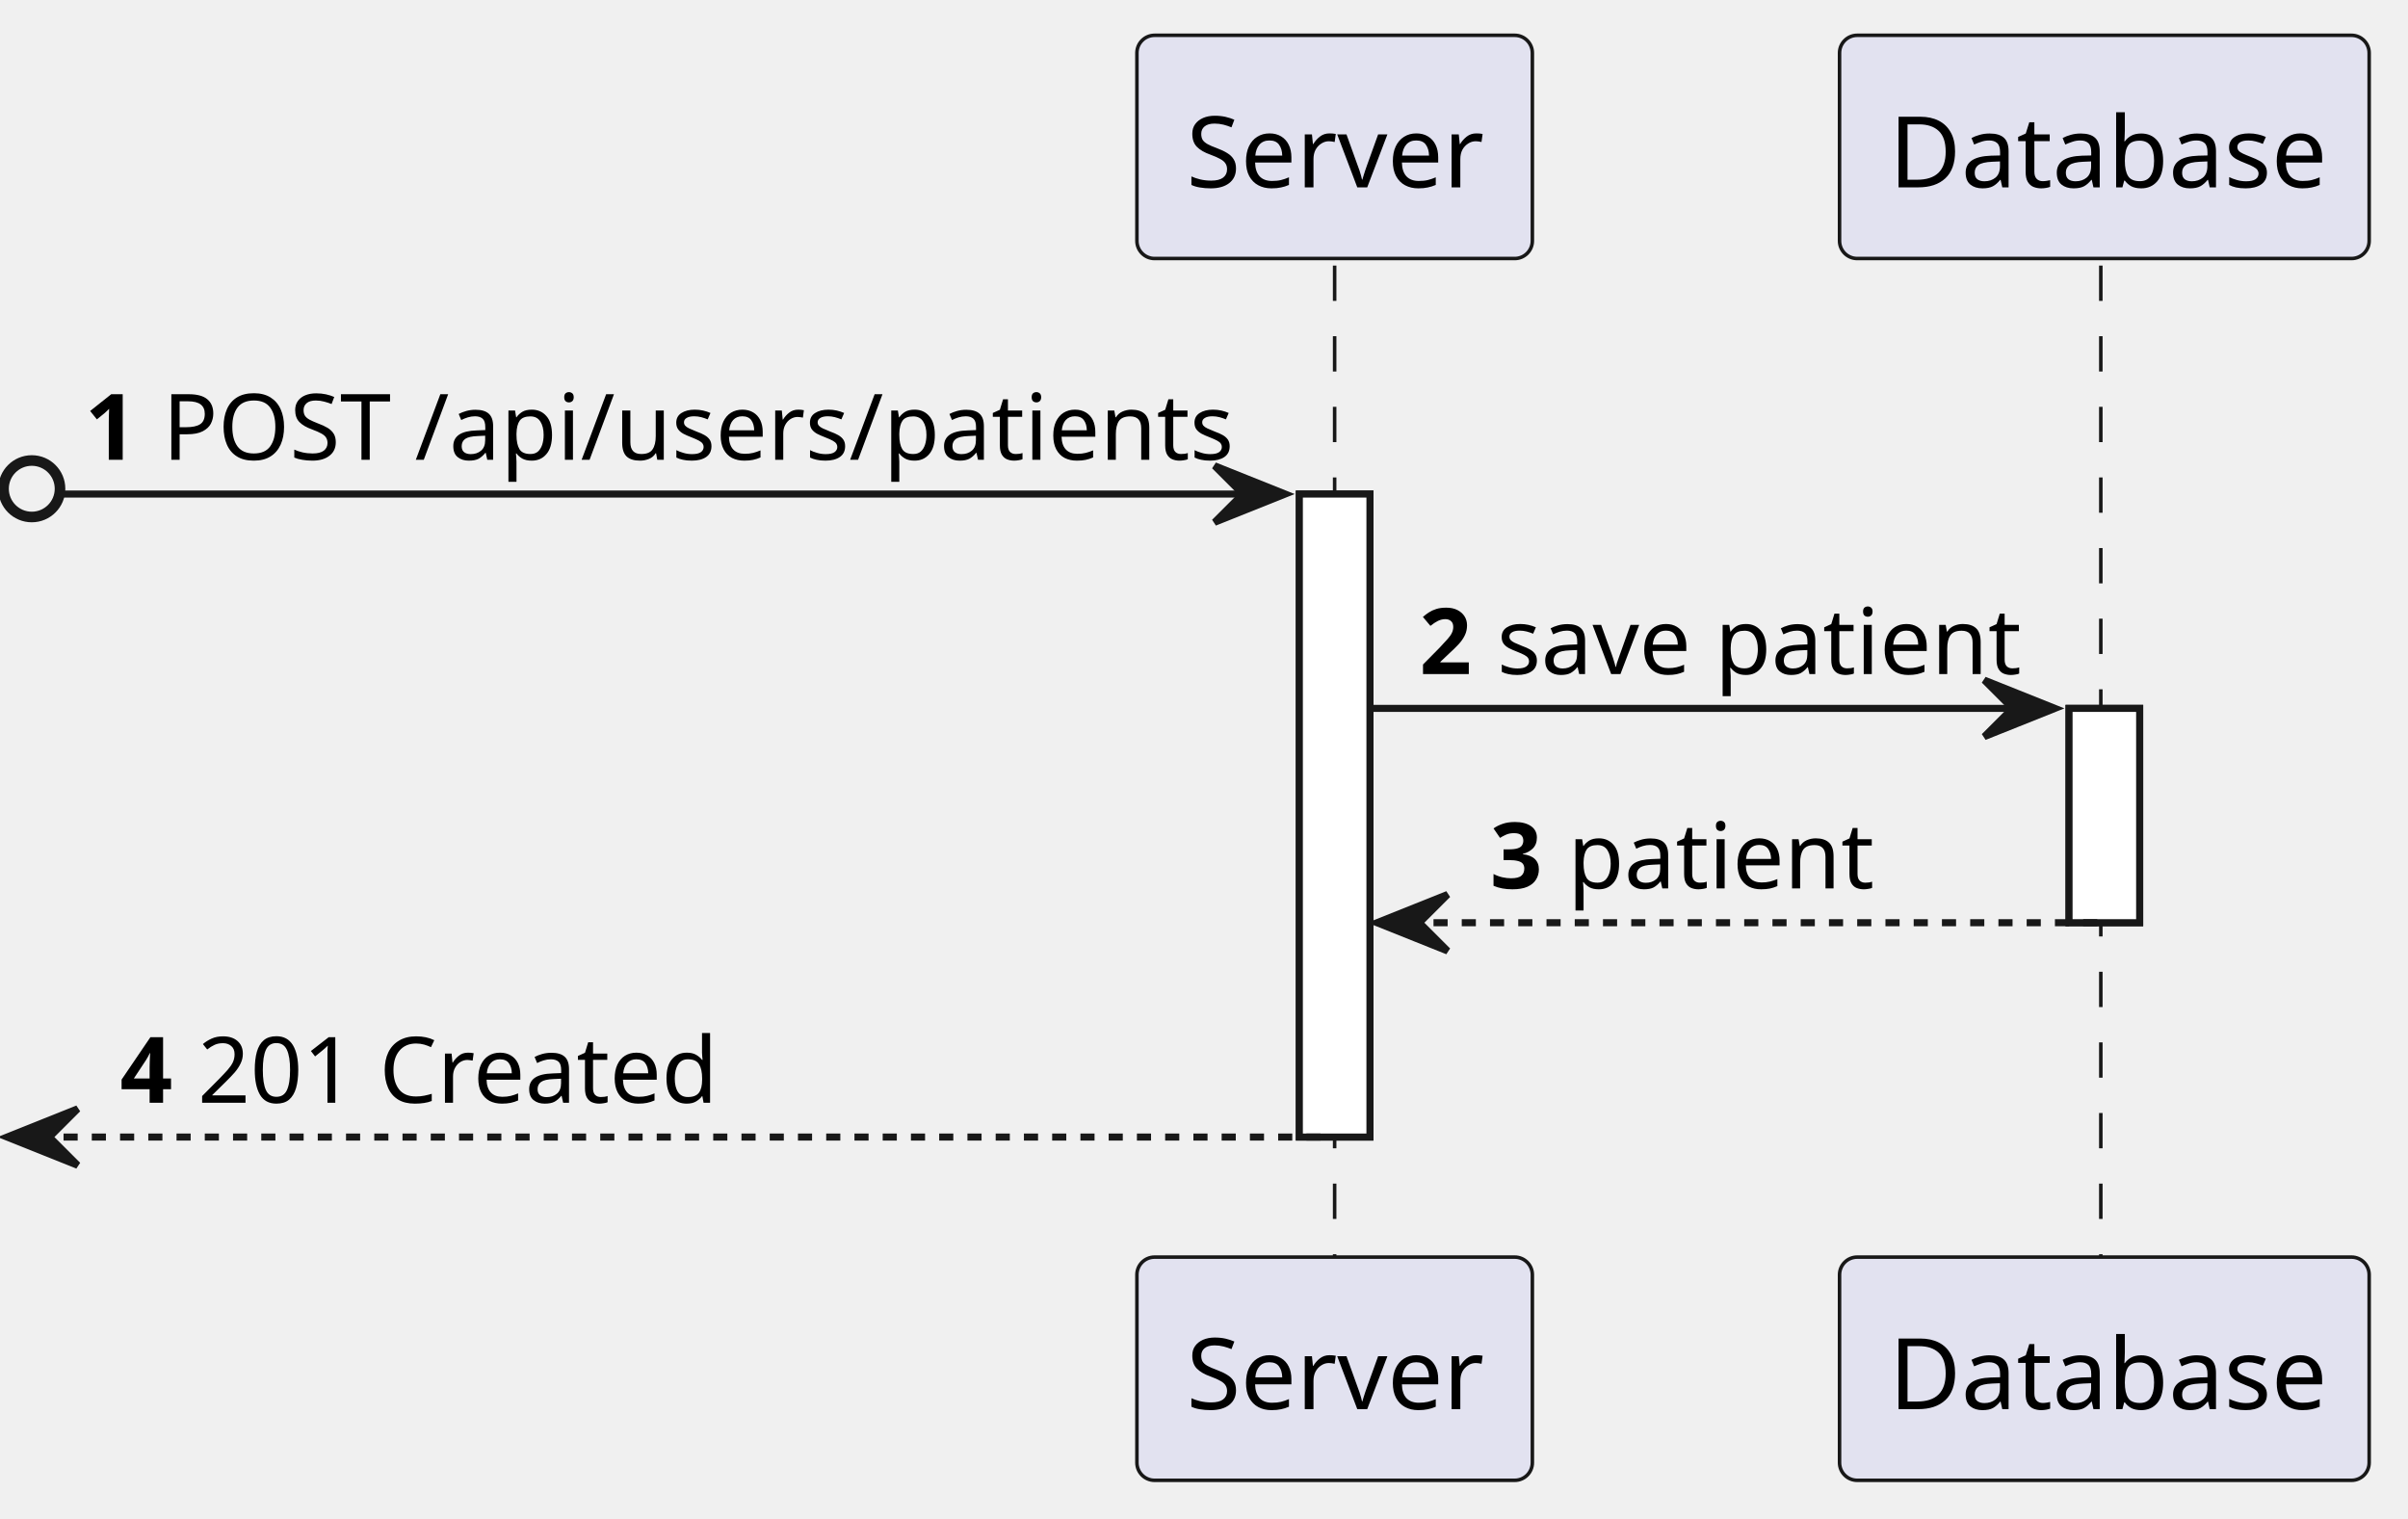
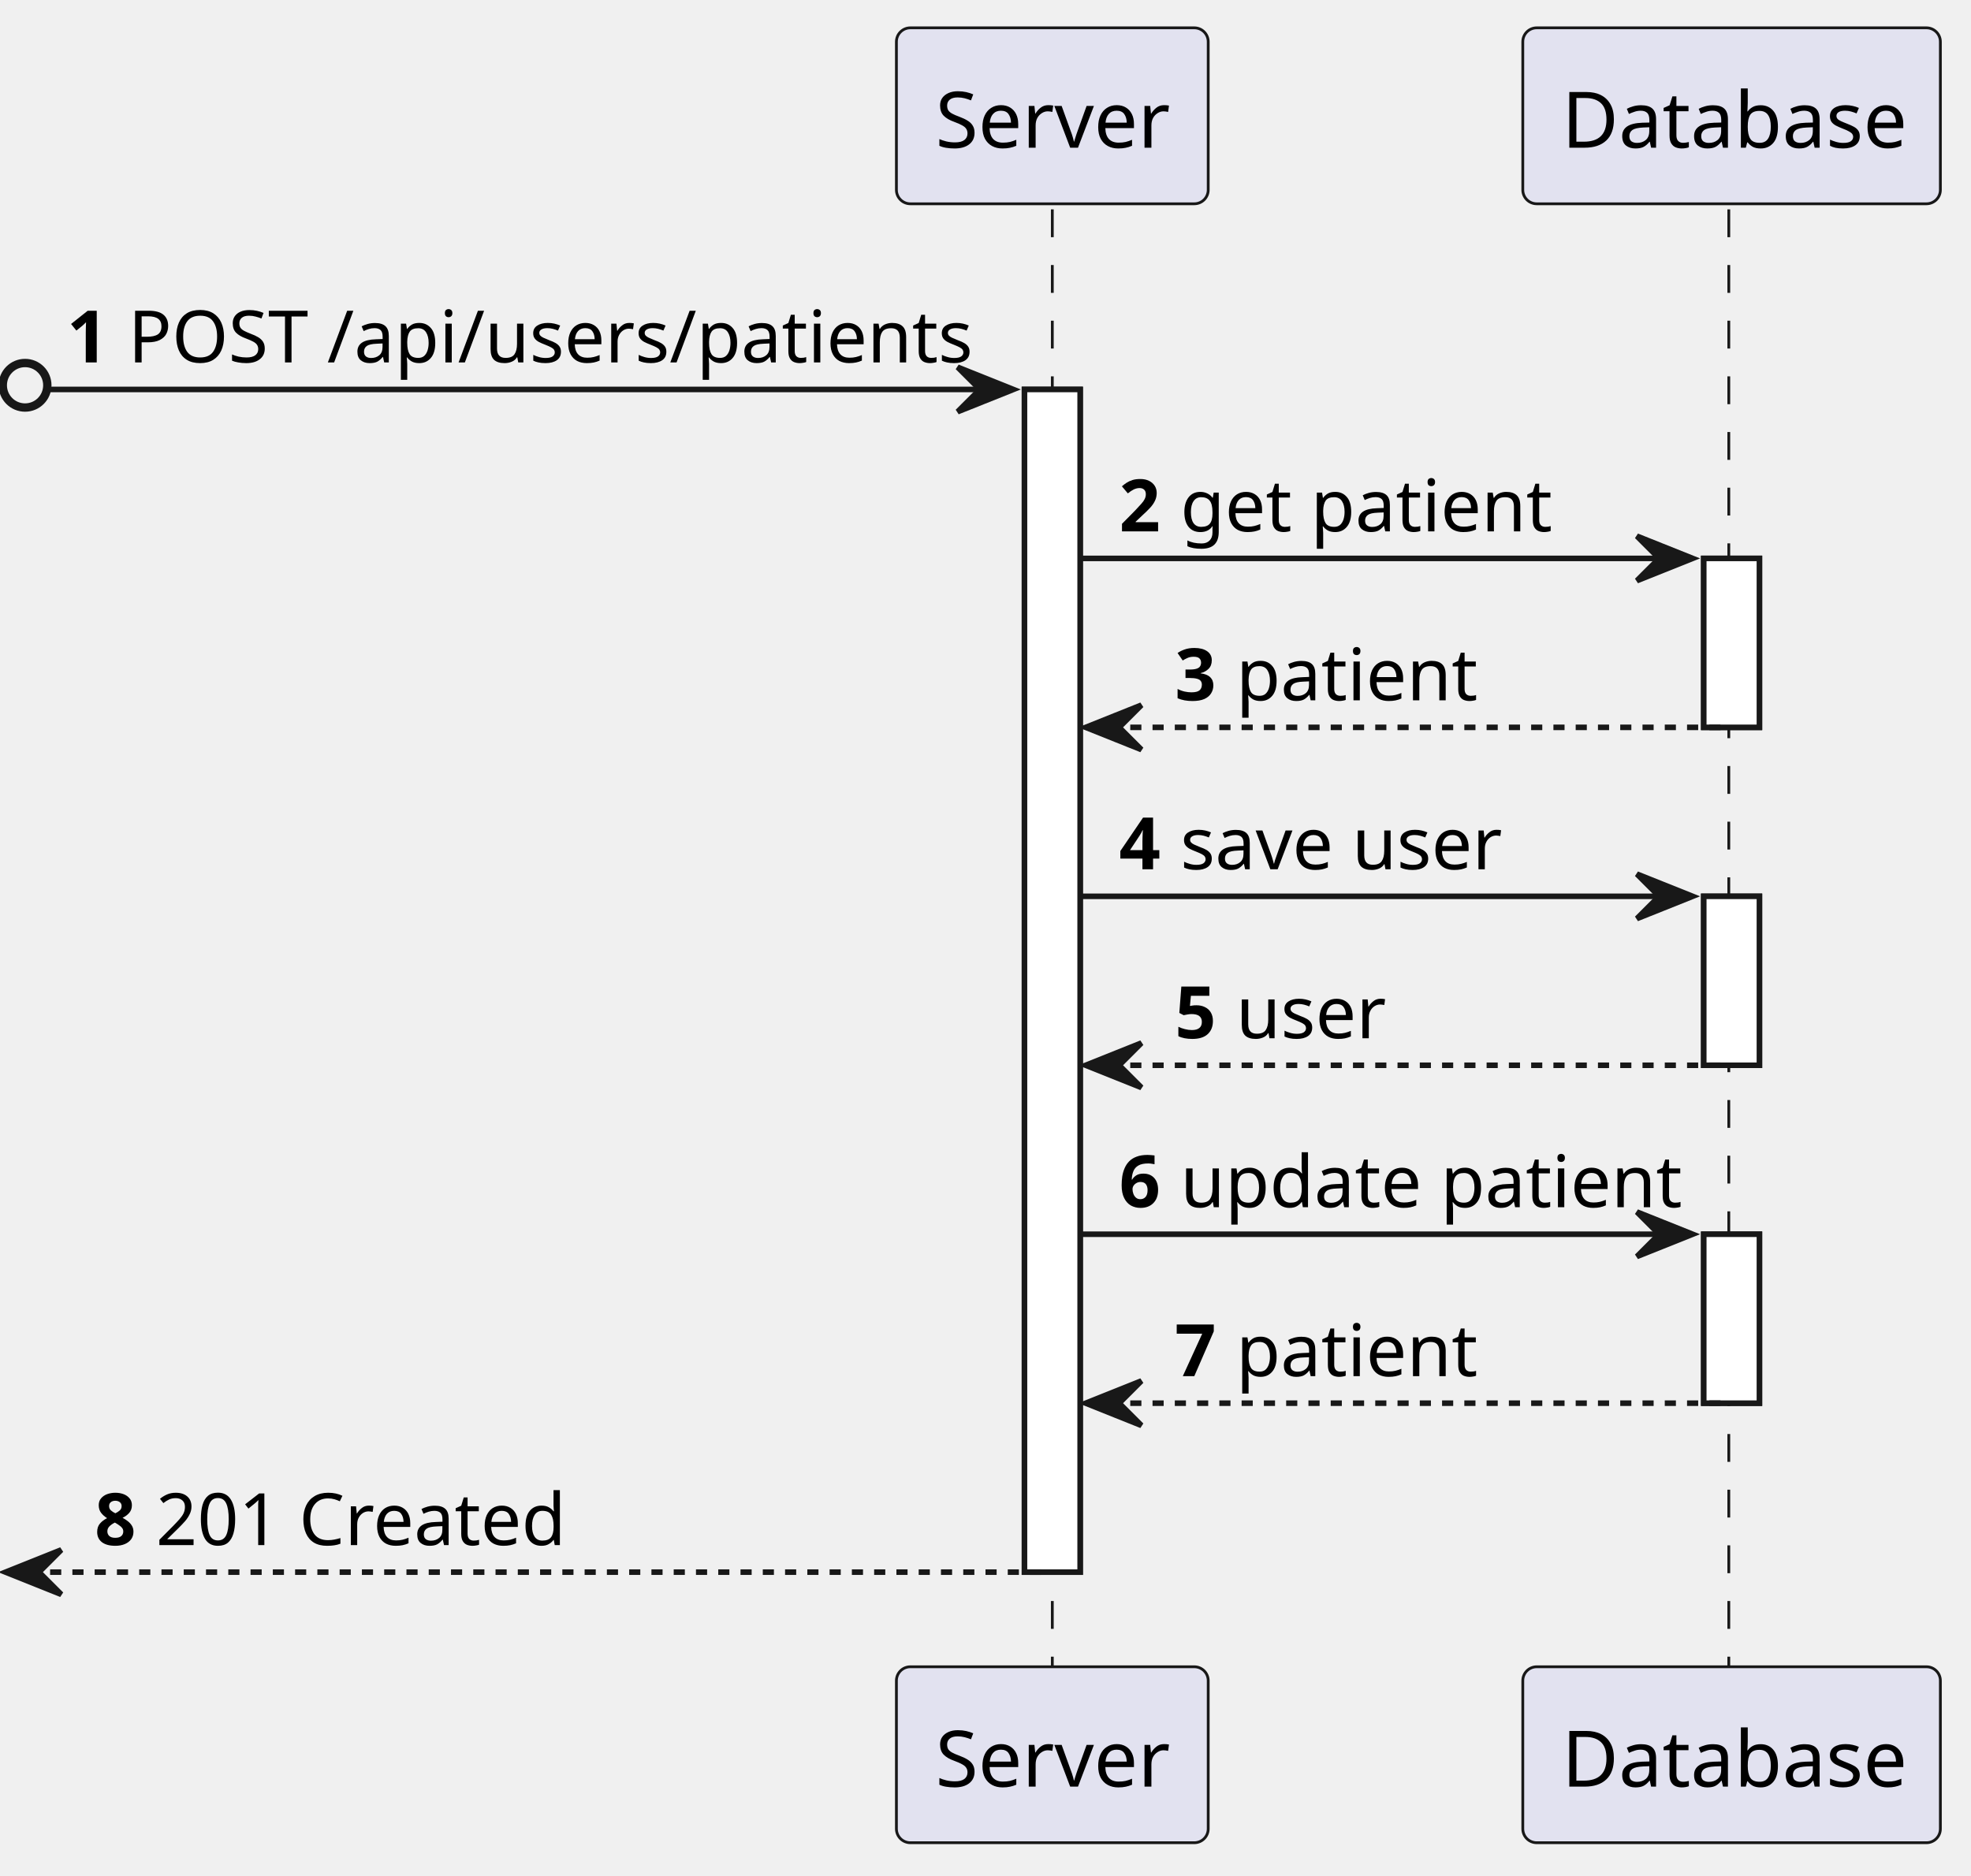
- <svg xmlns="http://www.w3.org/2000/svg" contentStyleType="text/css" height="215px" preserveAspectRatio="none" style="width:341px;height:215px;background:#FFFFFF;" version="1.1" viewBox="0 0 341 215" width="341px" zoomAndPan="magnify">
+ <svg xmlns="http://www.w3.org/2000/svg" contentStyleType="text/css" height="337px" preserveAspectRatio="none" style="width:354px;height:337px;background:#FFFFFF;" version="1.1" viewBox="0 0 354 337" width="354px" zoomAndPan="magnify">
  <defs />
  <g>
-     <rect fill="#FFFFFF" height="91.055" style="stroke:#181818;stroke-width:1.0;" width="10" x="184" y="69.961" />
-     <rect fill="#FFFFFF" height="30.352" style="stroke:#181818;stroke-width:1.0;" width="10" x="293" y="100.312" />
-     <line style="stroke:#181818;stroke-width:0.5;stroke-dasharray:5.0,5.0;" x1="189" x2="189" y1="37.609" y2="179.016" />
-     <line style="stroke:#181818;stroke-width:0.5;stroke-dasharray:5.0,5.0;" x1="297.5" x2="297.5" y1="37.609" y2="179.016" />
+     <rect fill="#FFFFFF" height="212.461" style="stroke:#181818;stroke-width:1.0;" width="10" x="184" y="69.961" />
+     <rect fill="#FFFFFF" height="30.352" style="stroke:#181818;stroke-width:1.0;" width="10" x="306" y="100.312" />
+     <rect fill="#FFFFFF" height="30.352" style="stroke:#181818;stroke-width:1.0;" width="10" x="306" y="161.016" />
+     <rect fill="#FFFFFF" height="30.352" style="stroke:#181818;stroke-width:1.0;" width="10" x="306" y="221.719" />
+     <line style="stroke:#181818;stroke-width:0.5;stroke-dasharray:5.0,5.0;" x1="189" x2="189" y1="37.609" y2="300.422" />
+     <line style="stroke:#181818;stroke-width:0.5;stroke-dasharray:5.0,5.0;" x1="310.5" x2="310.5" y1="37.609" y2="300.422" />
    <rect fill="#E2E2F0" height="31.609" rx="2.5" ry="2.5" style="stroke:#181818;stroke-width:0.5;" width="56" x="161" y="5" />
    <text fill="#000000" font-family="sans-serif" font-size="14" lengthAdjust="spacing" textLength="42" x="168" y="26.533">Server</text>
-     <rect fill="#E2E2F0" height="31.609" rx="2.5" ry="2.5" style="stroke:#181818;stroke-width:0.5;" width="56" x="161" y="178.016" />
-     <text fill="#000000" font-family="sans-serif" font-size="14" lengthAdjust="spacing" textLength="42" x="168" y="199.549">Server</text>
-     <rect fill="#E2E2F0" height="31.609" rx="2.5" ry="2.5" style="stroke:#181818;stroke-width:0.5;" width="75" x="260.5" y="5" />
-     <text fill="#000000" font-family="sans-serif" font-size="14" lengthAdjust="spacing" textLength="61" x="267.5" y="26.533">Database</text>
-     <rect fill="#E2E2F0" height="31.609" rx="2.5" ry="2.5" style="stroke:#181818;stroke-width:0.5;" width="75" x="260.5" y="178.016" />
-     <text fill="#000000" font-family="sans-serif" font-size="14" lengthAdjust="spacing" textLength="61" x="267.5" y="199.549">Database</text>
-     <rect fill="#FFFFFF" height="91.055" style="stroke:#181818;stroke-width:1.0;" width="10" x="184" y="69.961" />
-     <rect fill="#FFFFFF" height="30.352" style="stroke:#181818;stroke-width:1.0;" width="10" x="293" y="100.312" />
+     <rect fill="#E2E2F0" height="31.609" rx="2.5" ry="2.5" style="stroke:#181818;stroke-width:0.5;" width="56" x="161" y="299.422" />
+     <text fill="#000000" font-family="sans-serif" font-size="14" lengthAdjust="spacing" textLength="42" x="168" y="320.955">Server</text>
+     <rect fill="#E2E2F0" height="31.609" rx="2.5" ry="2.5" style="stroke:#181818;stroke-width:0.5;" width="75" x="273.5" y="5" />
+     <text fill="#000000" font-family="sans-serif" font-size="14" lengthAdjust="spacing" textLength="61" x="280.5" y="26.533">Database</text>
+     <rect fill="#E2E2F0" height="31.609" rx="2.5" ry="2.5" style="stroke:#181818;stroke-width:0.5;" width="75" x="273.5" y="299.422" />
+     <text fill="#000000" font-family="sans-serif" font-size="14" lengthAdjust="spacing" textLength="61" x="280.5" y="320.955">Database</text>
+     <rect fill="#FFFFFF" height="212.461" style="stroke:#181818;stroke-width:1.0;" width="10" x="184" y="69.961" />
+     <rect fill="#FFFFFF" height="30.352" style="stroke:#181818;stroke-width:1.0;" width="10" x="306" y="100.312" />
+     <rect fill="#FFFFFF" height="30.352" style="stroke:#181818;stroke-width:1.0;" width="10" x="306" y="161.016" />
+     <rect fill="#FFFFFF" height="30.352" style="stroke:#181818;stroke-width:1.0;" width="10" x="306" y="221.719" />
    <ellipse cx="4.5" cy="69.211" fill="none" rx="4" ry="4" style="stroke:#181818;stroke-width:1.5;" />
    <polygon fill="#181818" points="172,65.961,182,69.961,172,73.961,176,69.961" style="stroke:#181818;stroke-width:1.0;" />
    <line style="stroke:#181818;stroke-width:1.0;" x1="9" x2="178" y1="69.961" y2="69.961" />
    <text fill="#000000" font-family="sans-serif" font-size="13" font-weight="bold" lengthAdjust="spacing" textLength="7" x="12" y="65.105">1</text>
    <text fill="#000000" font-family="sans-serif" font-size="13" lengthAdjust="spacing" textLength="146" x="23" y="65.105">POST /api/users/patients</text>
-     <polygon fill="#181818" points="281,96.312,291,100.312,281,104.312,285,100.312" style="stroke:#181818;stroke-width:1.0;" />
-     <line style="stroke:#181818;stroke-width:1.0;" x1="194" x2="287" y1="100.312" y2="100.312" />
+     <polygon fill="#181818" points="294,96.312,304,100.312,294,104.312,298,100.312" style="stroke:#181818;stroke-width:1.0;" />
+     <line style="stroke:#181818;stroke-width:1.0;" x1="194" x2="300" y1="100.312" y2="100.312" />
    <text fill="#000000" font-family="sans-serif" font-size="13" font-weight="bold" lengthAdjust="spacing" textLength="7" x="201" y="95.456">2</text>
-     <text fill="#000000" font-family="sans-serif" font-size="13" lengthAdjust="spacing" textLength="69" x="212" y="95.456">save patient</text>
+     <text fill="#000000" font-family="sans-serif" font-size="13" lengthAdjust="spacing" textLength="61" x="212" y="95.456">get patient</text>
    <polygon fill="#181818" points="205,126.664,195,130.664,205,134.664,201,130.664" style="stroke:#181818;stroke-width:1.0;" />
-     <line style="stroke:#181818;stroke-width:1.0;stroke-dasharray:2.0,2.0;" x1="199" x2="297" y1="130.664" y2="130.664" />
+     <line style="stroke:#181818;stroke-width:1.0;stroke-dasharray:2.0,2.0;" x1="199" x2="310" y1="130.664" y2="130.664" />
    <text fill="#000000" font-family="sans-serif" font-size="13" font-weight="bold" lengthAdjust="spacing" textLength="7" x="211" y="125.808">3</text>
    <text fill="#000000" font-family="sans-serif" font-size="13" lengthAdjust="spacing" textLength="39" x="222" y="125.808">patient</text>
-     <polygon fill="#181818" points="11,157.016,1,161.016,11,165.016,7,161.016" style="stroke:#181818;stroke-width:1.0;" />
-     <line style="stroke:#181818;stroke-width:1.0;stroke-dasharray:2.0,2.0;" x1="5" x2="188" y1="161.016" y2="161.016" />
-     <text fill="#000000" font-family="sans-serif" font-size="13" font-weight="bold" lengthAdjust="spacing" textLength="7" x="17" y="156.159">4</text>
-     <text fill="#000000" font-family="sans-serif" font-size="13" lengthAdjust="spacing" textLength="70" x="28" y="156.159">201 Created</text>
+     <polygon fill="#181818" points="294,157.016,304,161.016,294,165.016,298,161.016" style="stroke:#181818;stroke-width:1.0;" />
+     <line style="stroke:#181818;stroke-width:1.0;" x1="194" x2="300" y1="161.016" y2="161.016" />
+     <text fill="#000000" font-family="sans-serif" font-size="13" font-weight="bold" lengthAdjust="spacing" textLength="7" x="201" y="156.159">4</text>
+     <text fill="#000000" font-family="sans-serif" font-size="13" lengthAdjust="spacing" textLength="55" x="212" y="156.159">save user</text>
+     <polygon fill="#181818" points="205,187.367,195,191.367,205,195.367,201,191.367" style="stroke:#181818;stroke-width:1.0;" />
+     <line style="stroke:#181818;stroke-width:1.0;stroke-dasharray:2.0,2.0;" x1="199" x2="310" y1="191.367" y2="191.367" />
+     <text fill="#000000" font-family="sans-serif" font-size="13" font-weight="bold" lengthAdjust="spacing" textLength="7" x="211" y="186.511">5</text>
+     <text fill="#000000" font-family="sans-serif" font-size="13" lengthAdjust="spacing" textLength="25" x="222" y="186.511">user</text>
+     <polygon fill="#181818" points="294,217.719,304,221.719,294,225.719,298,221.719" style="stroke:#181818;stroke-width:1.0;" />
+     <line style="stroke:#181818;stroke-width:1.0;" x1="194" x2="300" y1="221.719" y2="221.719" />
+     <text fill="#000000" font-family="sans-serif" font-size="13" font-weight="bold" lengthAdjust="spacing" textLength="7" x="201" y="216.862">6</text>
+     <text fill="#000000" font-family="sans-serif" font-size="13" lengthAdjust="spacing" textLength="82" x="212" y="216.862">update patient</text>
+     <polygon fill="#181818" points="205,248.07,195,252.07,205,256.07,201,252.07" style="stroke:#181818;stroke-width:1.0;" />
+     <line style="stroke:#181818;stroke-width:1.0;stroke-dasharray:2.0,2.0;" x1="199" x2="310" y1="252.07" y2="252.07" />
+     <text fill="#000000" font-family="sans-serif" font-size="13" font-weight="bold" lengthAdjust="spacing" textLength="7" x="211" y="247.214">7</text>
+     <text fill="#000000" font-family="sans-serif" font-size="13" lengthAdjust="spacing" textLength="39" x="222" y="247.214">patient</text>
+     <polygon fill="#181818" points="11,278.422,1,282.422,11,286.422,7,282.422" style="stroke:#181818;stroke-width:1.0;" />
+     <line style="stroke:#181818;stroke-width:1.0;stroke-dasharray:2.0,2.0;" x1="5" x2="188" y1="282.422" y2="282.422" />
+     <text fill="#000000" font-family="sans-serif" font-size="13" font-weight="bold" lengthAdjust="spacing" textLength="7" x="17" y="277.565">8</text>
+     <text fill="#000000" font-family="sans-serif" font-size="13" lengthAdjust="spacing" textLength="70" x="28" y="277.565">201 Created</text>
  </g>
</svg>
